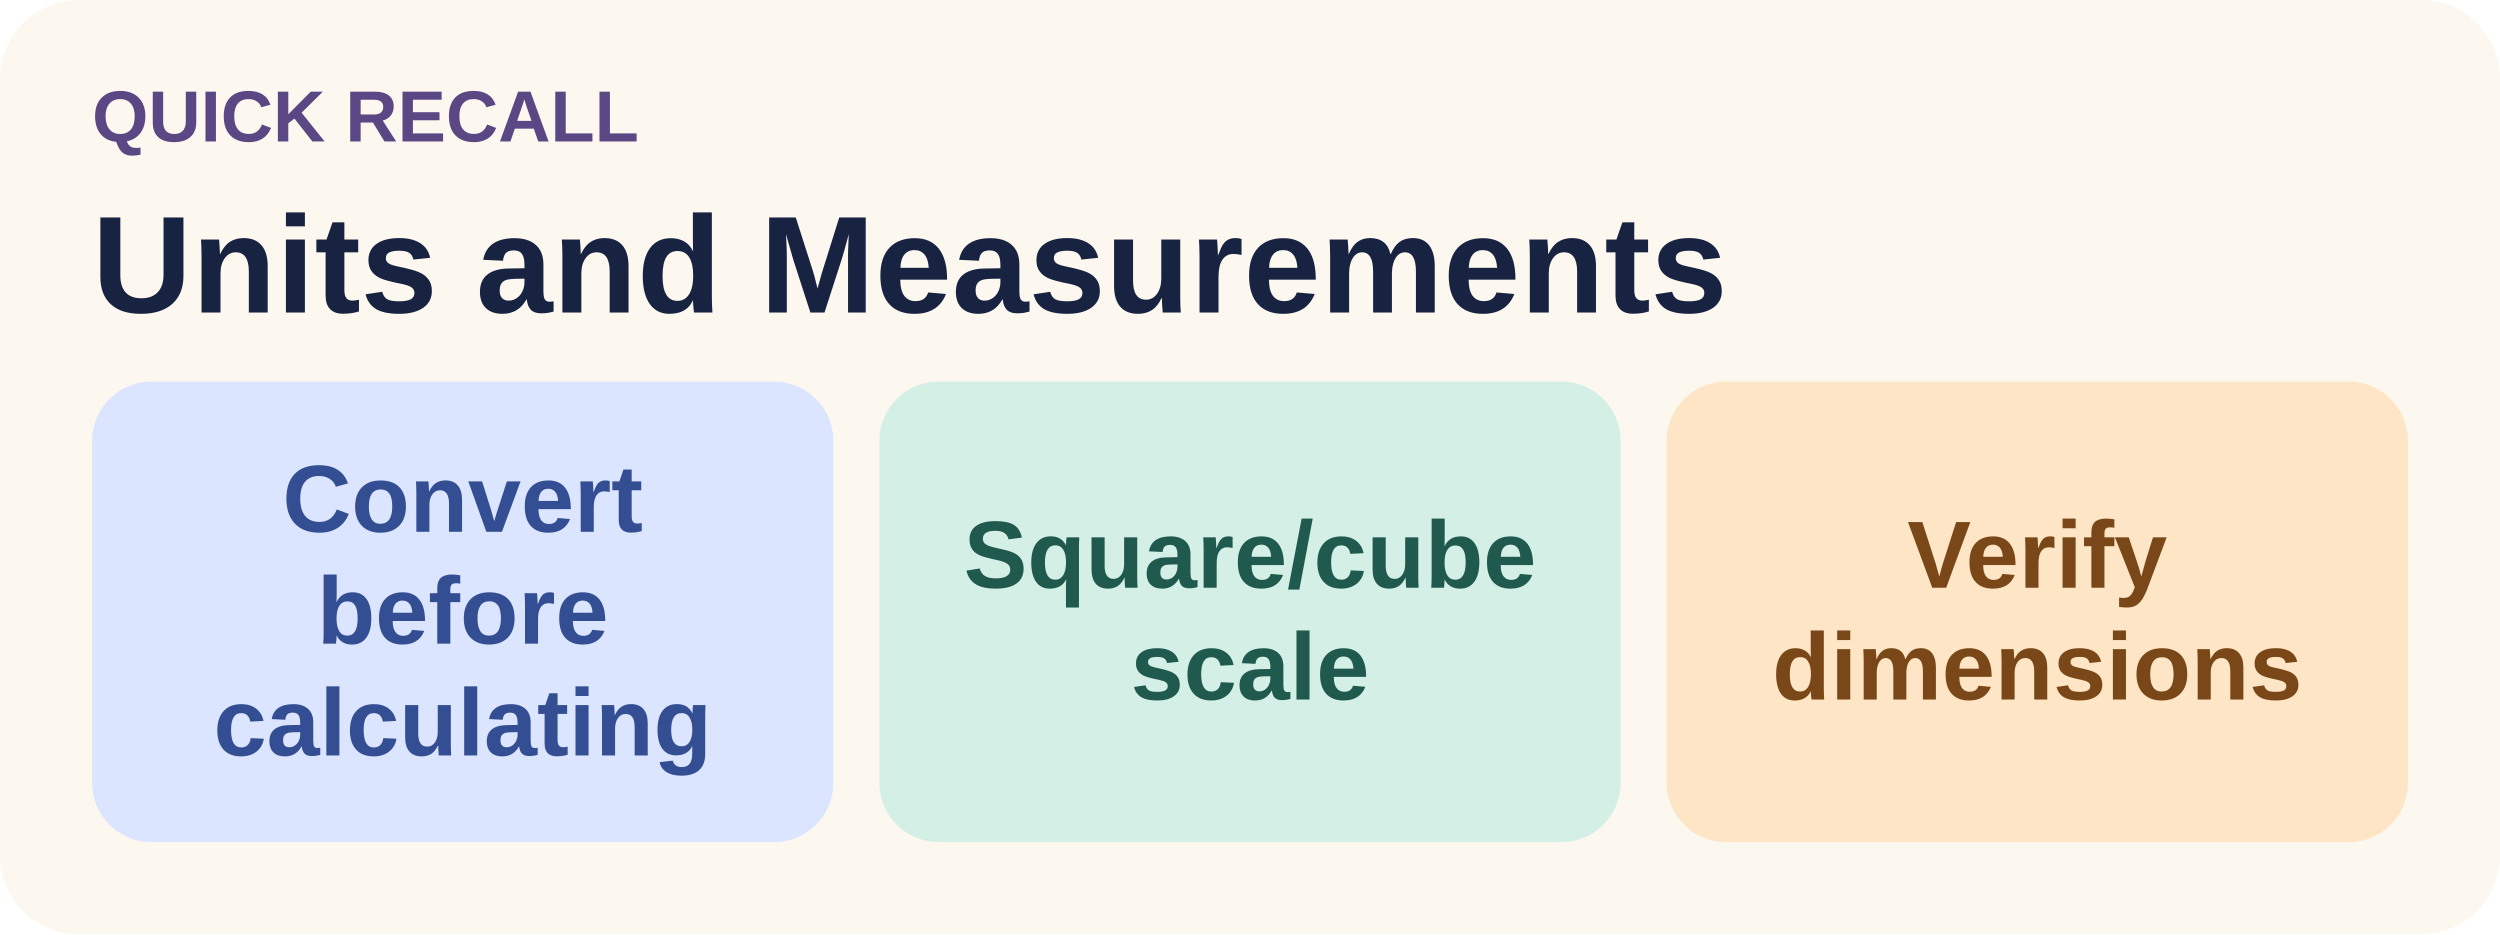
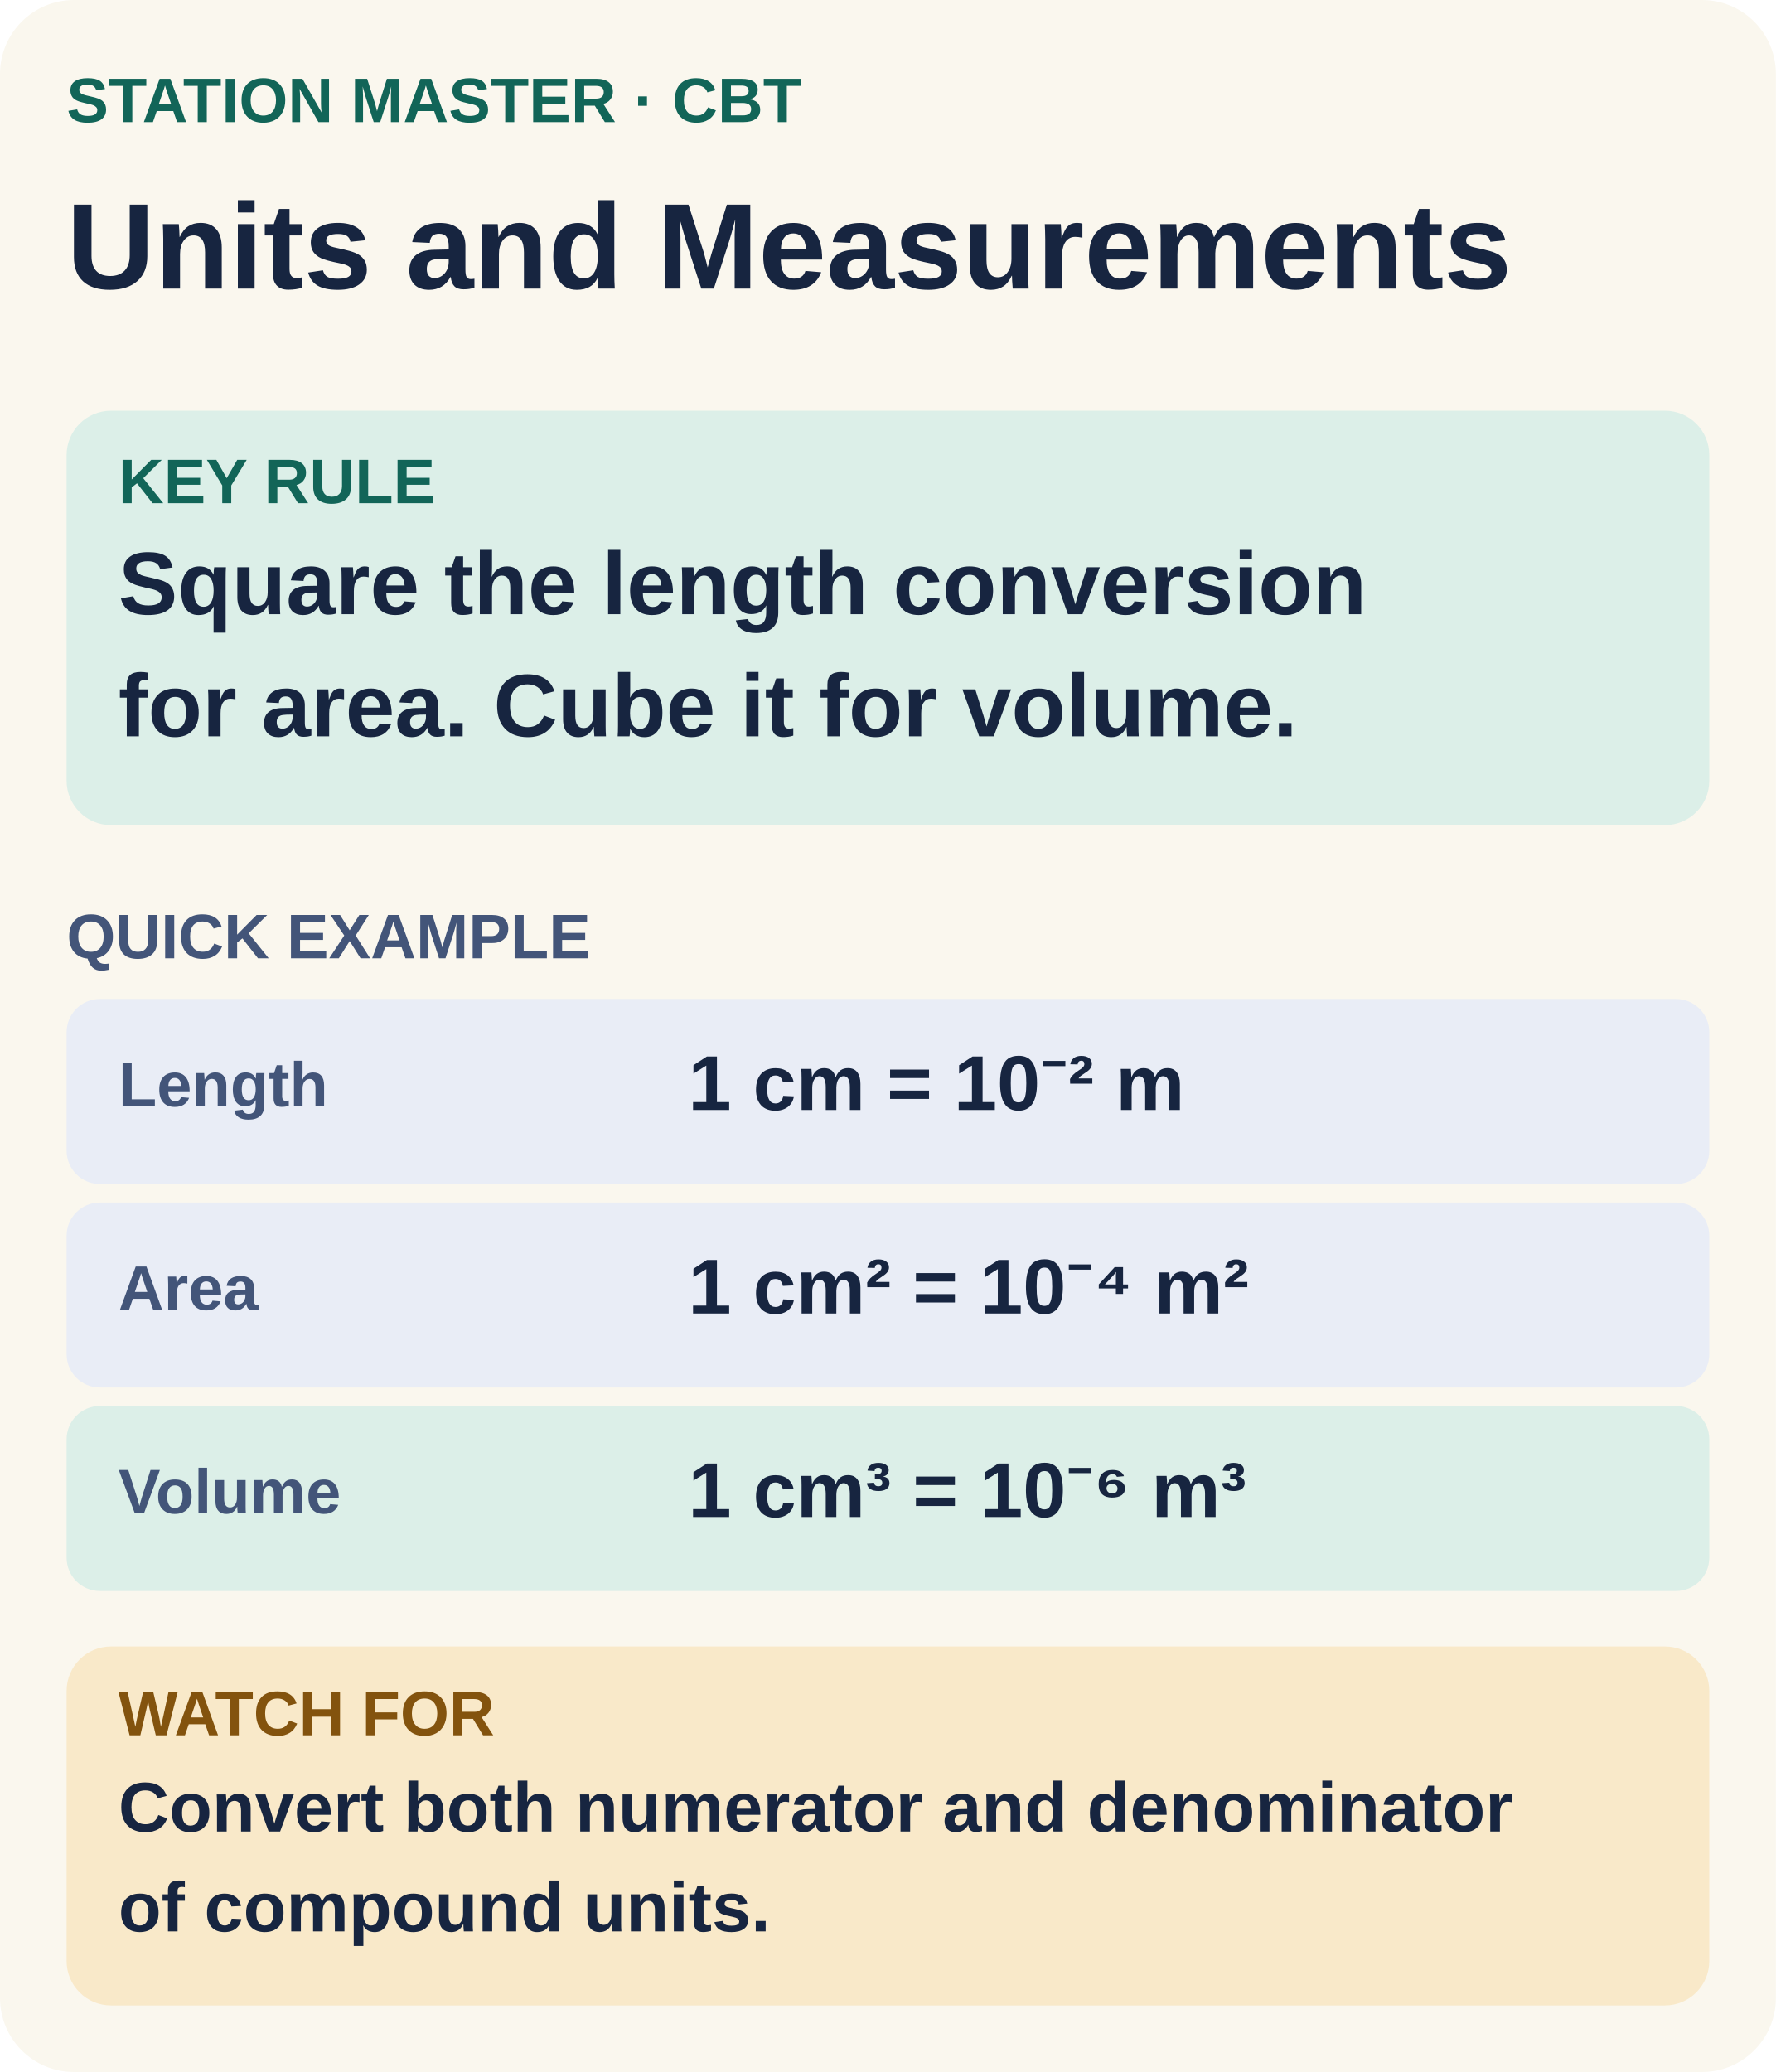
- <svg xmlns="http://www.w3.org/2000/svg" width="760" height="284" viewBox="0 0 760 284" role="img" aria-labelledby="title description">
-   <rect width="100%" height="100%" rx="24" fill="#fcf8ef" />
+ <svg xmlns="http://www.w3.org/2000/svg" width="480" height="560" viewBox="0 0 480 560" role="img" aria-labelledby="title description">
+   <rect x="0" y="0" width="480" height="560" rx="20" fill="#faf7ee" />
  <g font-family="Segoe UI, Arial, sans-serif" font-weight="700">
-     <text x="28" y="43" font-size="22" fill="#5a4784">QUICK RECALL</text>
-     <text x="28" y="95" font-size="42" fill="#182342">Units and Measurements</text>
-     <rect x="28" y="116" width="225.333" height="140" rx="18" fill="#dce5ff" />
-     <text x="140.667" y="161.667" font-size="29" fill="#344e93" text-anchor="middle">Convert</text>
-     <text x="140.667" y="195.667" font-size="29" fill="#344e93" text-anchor="middle">before</text>
-     <text x="140.667" y="229.667" font-size="29" fill="#344e93" text-anchor="middle">calculating</text>
-     <rect x="267.333" y="116" width="225.333" height="140" rx="18" fill="#d4efe6" />
-     <text x="380" y="178.667" font-size="29" fill="#20594e" text-anchor="middle">Square/cube</text>
-     <text x="380" y="212.667" font-size="29" fill="#20594e" text-anchor="middle">scale</text>
-     <rect x="506.667" y="116" width="225.333" height="140" rx="18" fill="#fde5c5" />
-     <text x="619.333" y="178.667" font-size="29" fill="#794718" text-anchor="middle">Verify</text>
-     <text x="619.333" y="212.667" font-size="29" fill="#794718" text-anchor="middle">dimensions</text>
+     <text x="18" y="33" font-size="17" fill="#126558">STATION MASTER  ·  CBT</text>
+     <text x="18" y="78" font-size="33" fill="#172540">Units and Measurements</text>
+     <rect x="18" y="111" width="444" height="112" rx="12" fill="#dcefe8" />
+     <text x="32" y="136" font-size="17" fill="#126558">KEY RULE</text>
+     <text x="32" y="166" font-size="24" fill="#172540">Square the length conversion</text>
+     <text x="32" y="199" font-size="24" fill="#172540">for area. Cube it for volume.</text>
+     <text x="18" y="259" font-size="17" fill="#435579">QUICK EXAMPLE</text>
+     <rect x="18" y="270" width="444" height="50" rx="9" fill="#e9edf6" />
+     <text x="32" y="299" font-size="17" fill="#435579">Length</text>
+     <text x="186" y="300" font-size="21" fill="#172540">1 cm = 10⁻² m</text>
+     <rect x="18" y="325" width="444" height="50" rx="9" fill="#e9edf6" />
+     <text x="32" y="354" font-size="17" fill="#435579">Area</text>
+     <text x="186" y="355" font-size="21" fill="#172540">1 cm² = 10⁻⁴ m²</text>
+     <rect x="18" y="380" width="444" height="50" rx="9" fill="#dcefe8" />
+     <text x="32" y="409" font-size="17" fill="#435579">Volume</text>
+     <text x="186" y="410" font-size="21" fill="#172540">1 cm³ = 10⁻⁶ m³</text>
+     <rect x="18" y="445" width="444" height="97" rx="12" fill="#f9e9c9" />
+     <text x="32" y="469" font-size="17" fill="#83530e">WATCH FOR</text>
+     <text x="32" y="495" font-size="19" fill="#172540">Convert both numerator and denominator</text>
+     <text x="32" y="522" font-size="19" fill="#172540">of compound units.</text>
  </g>
</svg>
